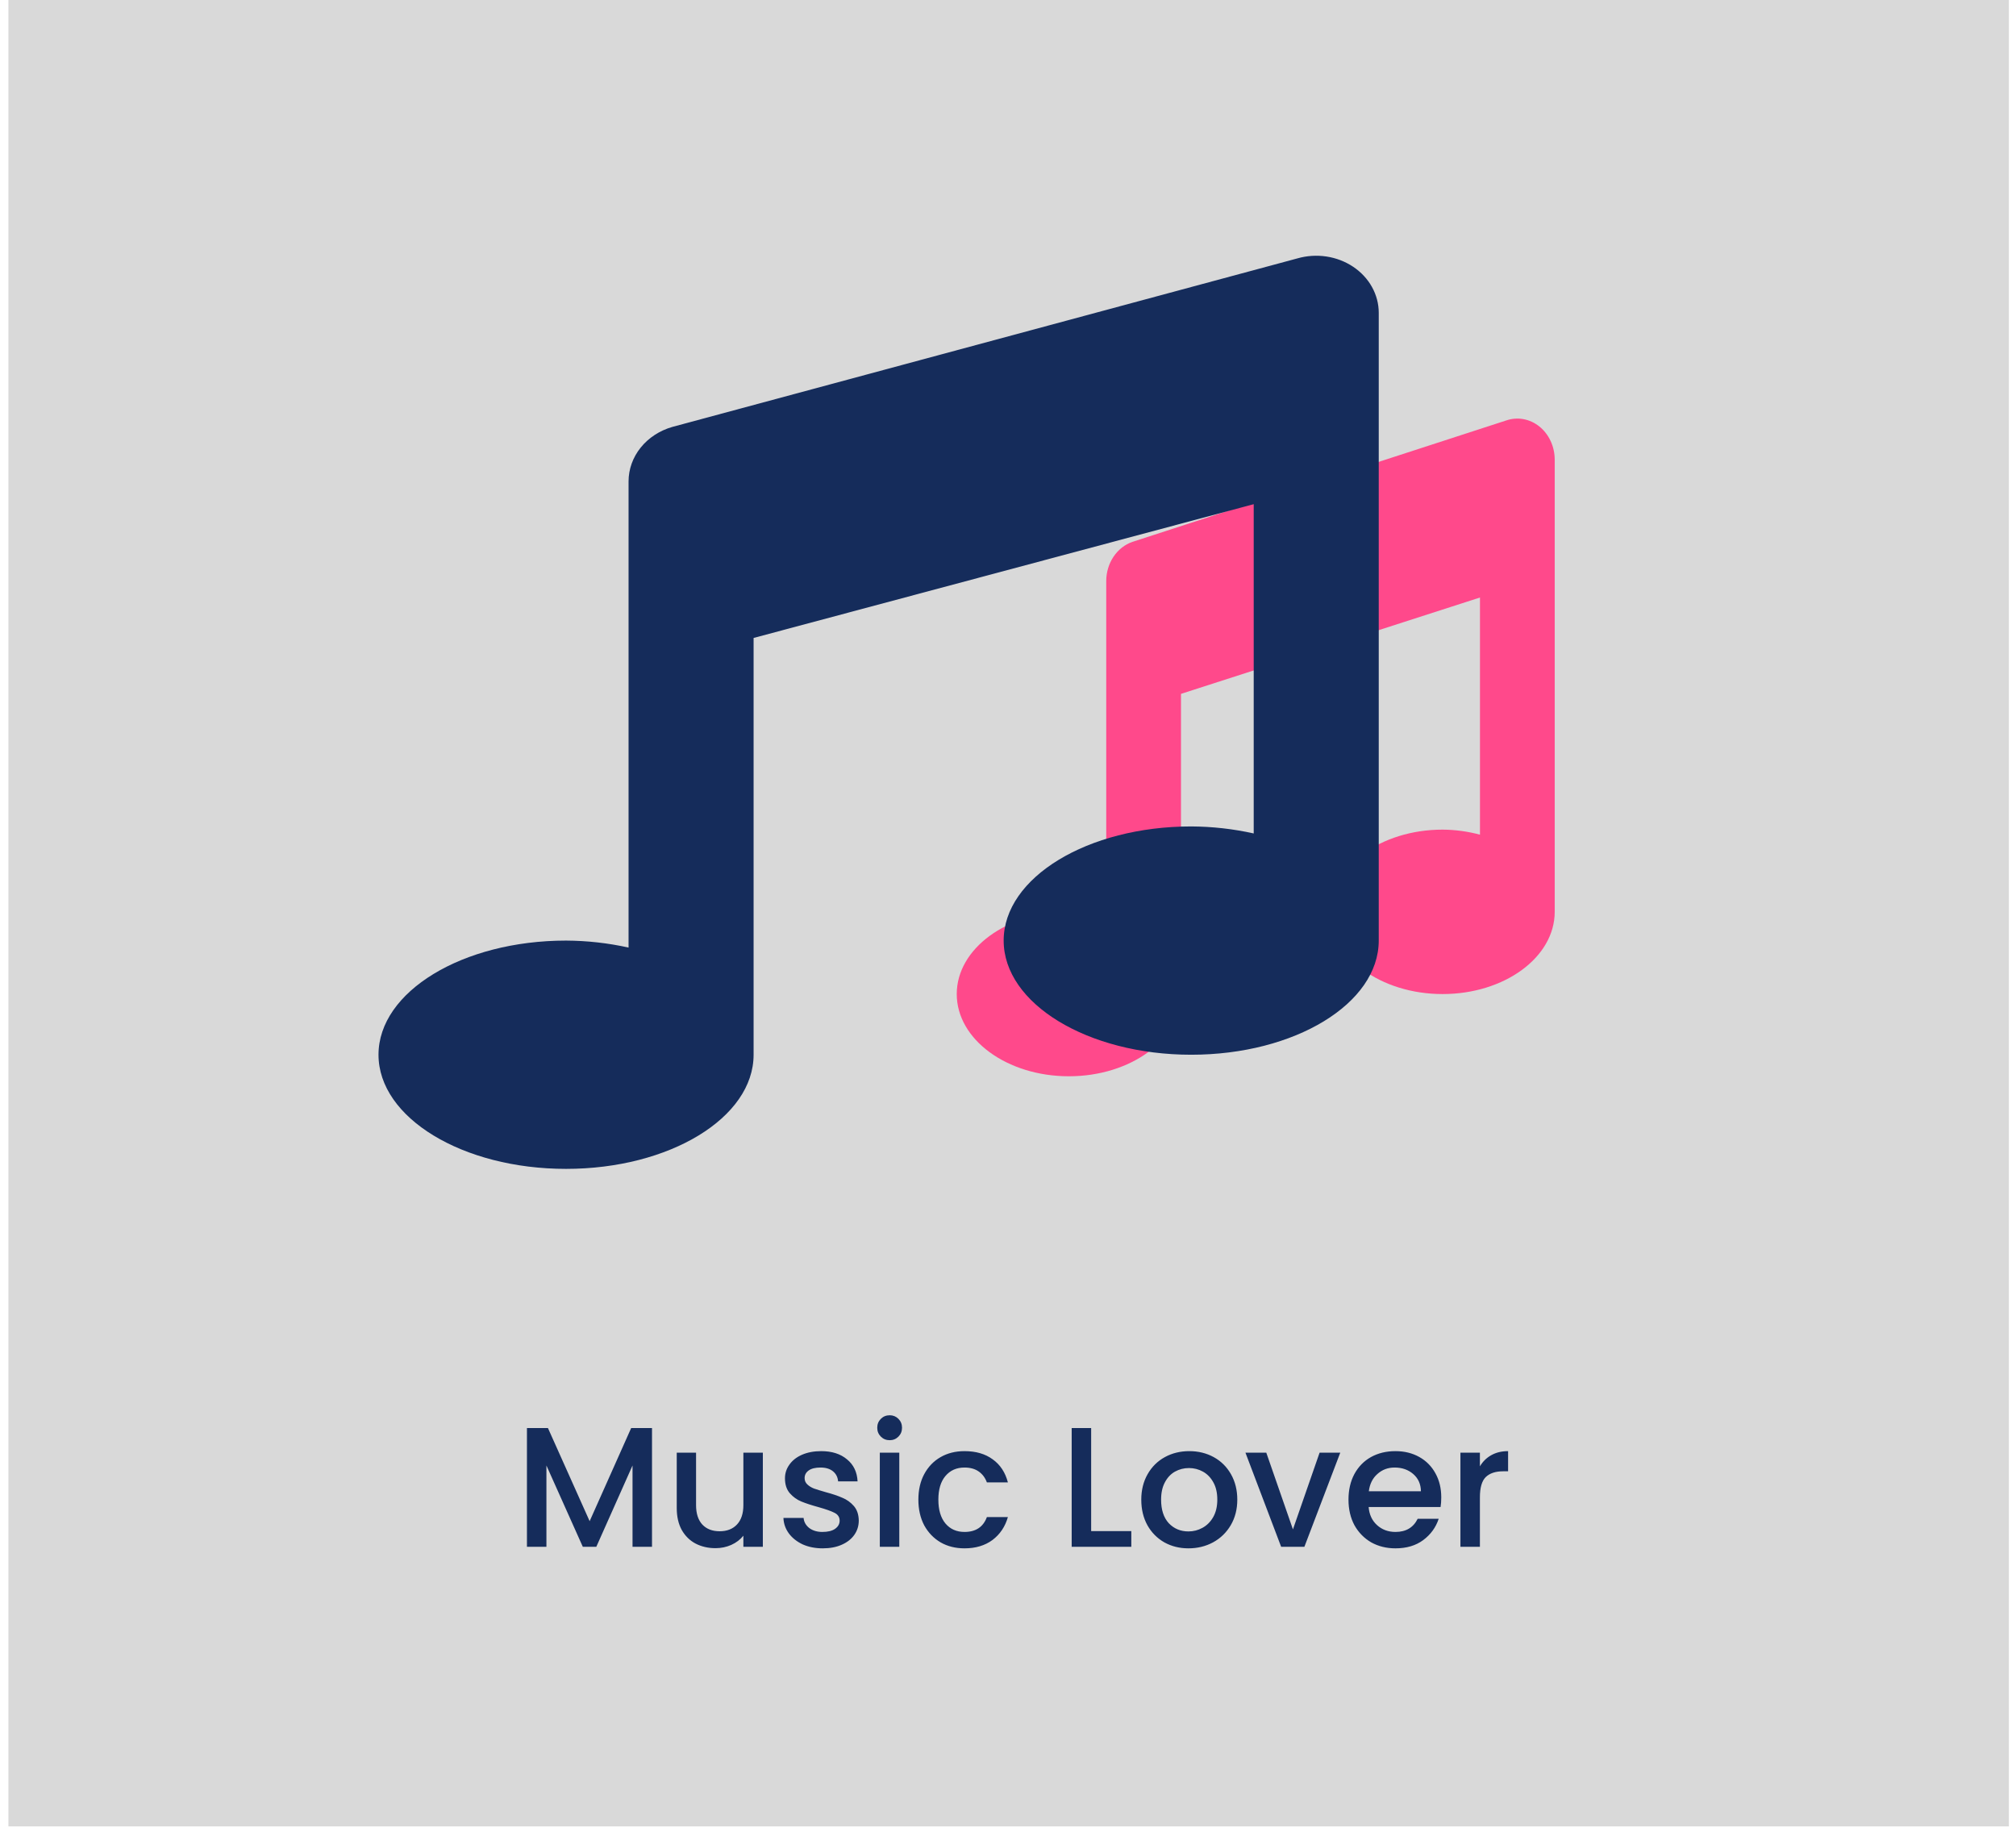
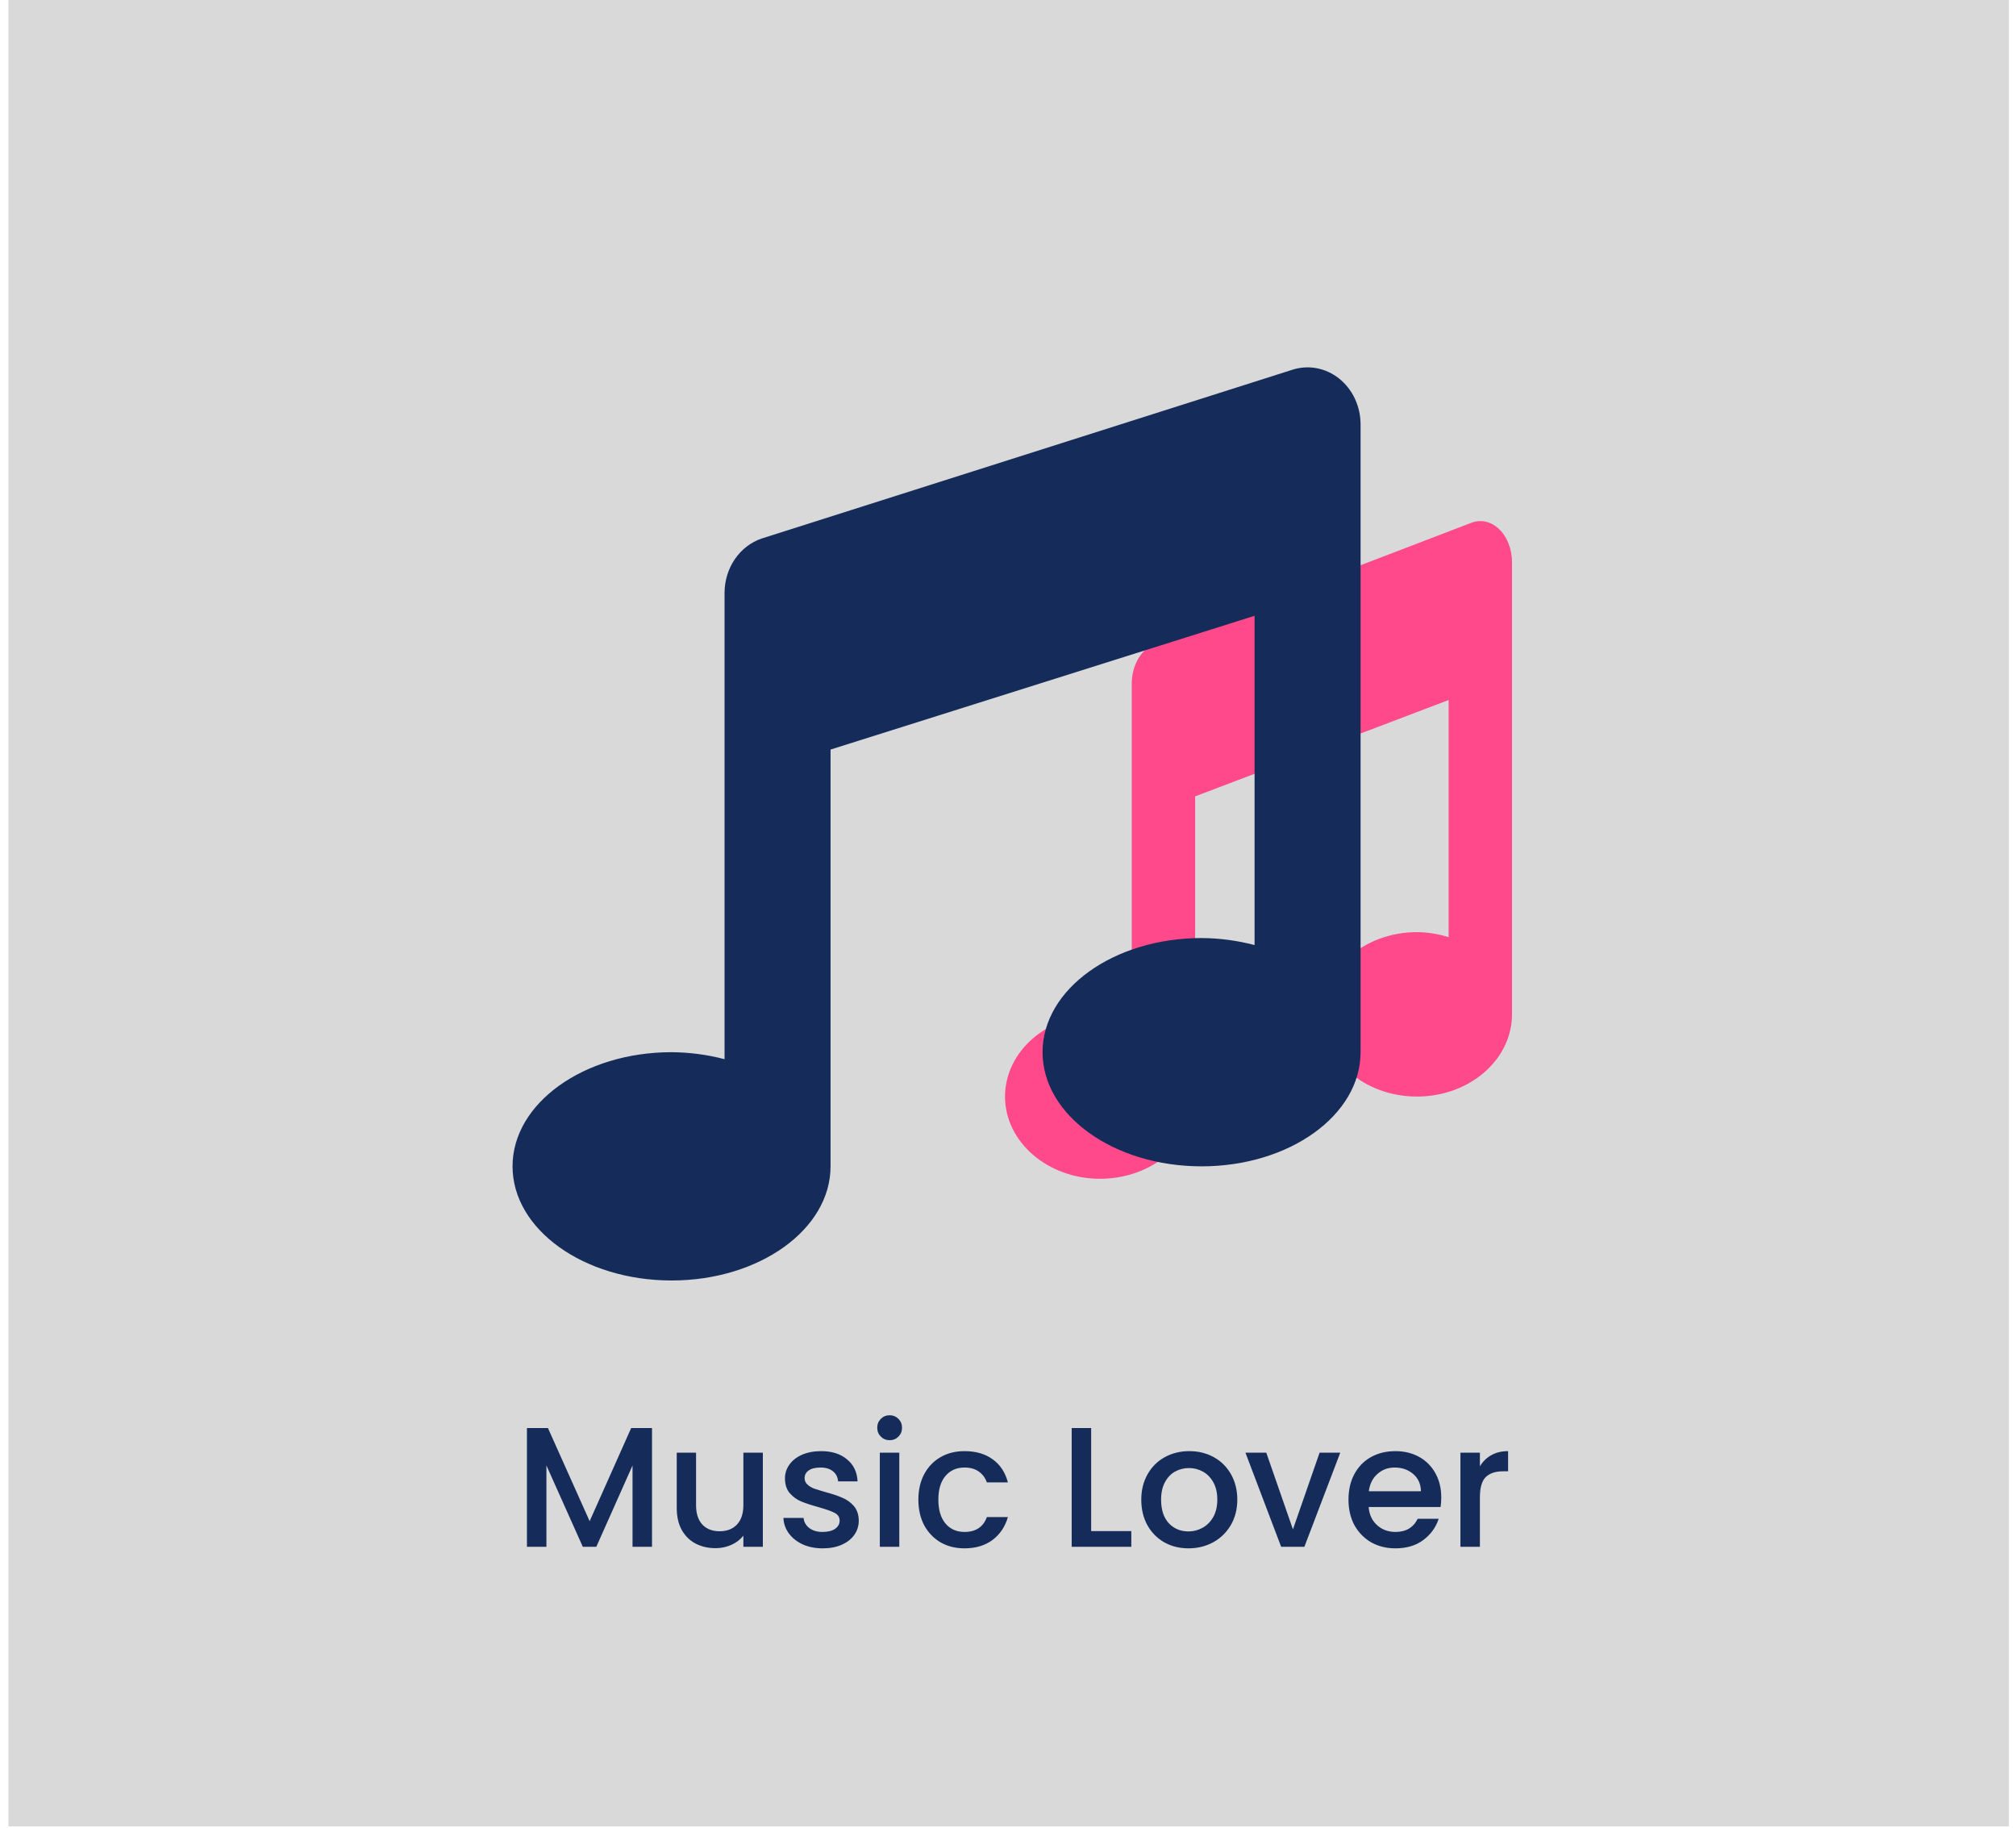
<svg xmlns="http://www.w3.org/2000/svg" width="236" height="214" viewBox="0 0 236 214" fill="none">
  <rect x="0.985" width="234.184" height="213.815" fill="#D9D9D9" />
-   <path d="M176.31 49.227L132.564 63.437C131.676 63.744 130.9 64.355 130.349 65.18C129.798 66.005 129.501 67.002 129.5 68.026V107.339C128.067 106.957 126.599 106.759 125.125 106.75C117.879 106.75 112 111.06 112 116.375C112 121.69 117.879 126 125.125 126C132.371 126 138.25 121.69 138.25 116.375V81.232L173.25 69.952V97.716C171.818 97.332 170.349 97.134 168.875 97.125C161.629 97.125 155.75 101.435 155.75 106.75C155.75 112.065 161.629 116.375 168.875 116.375C176.121 116.375 182 112.066 182 106.75V53.812C181.999 53.057 181.837 52.312 181.526 51.639C181.215 50.965 180.765 50.381 180.21 49.935C179.656 49.488 179.015 49.191 178.337 49.069C177.659 48.946 176.965 49 176.31 49.227Z" fill="#FF498B" />
-   <path d="M151.883 30.249L78.707 49.979C77.222 50.405 75.924 51.253 75.002 52.398C74.081 53.544 73.583 54.928 73.582 56.35V110.933C71.186 110.402 68.73 110.127 66.264 110.115C54.143 110.115 44.309 116.099 44.309 123.478C44.309 130.857 54.143 136.841 66.264 136.841C78.385 136.841 88.219 130.857 88.219 123.478V74.685L146.764 59.025V97.572C144.368 97.039 141.912 96.763 139.446 96.751C127.325 96.751 117.492 102.735 117.492 110.115C117.492 117.494 127.325 123.478 139.446 123.478C151.567 123.478 161.401 117.496 161.401 110.115V36.616C161.4 35.567 161.128 34.533 160.608 33.597C160.088 32.662 159.334 31.852 158.408 31.232C157.481 30.612 156.407 30.2 155.274 30.029C154.14 29.859 152.978 29.934 151.883 30.249Z" fill="#152C5B" />
+   <path d="M172.176 61.227L135.087 75.438C134.334 75.744 133.676 76.355 133.209 77.18C132.742 78.005 132.49 79.002 132.489 80.026V119.34C131.275 118.957 130.03 118.759 128.78 118.75C122.637 118.75 117.652 123.06 117.652 128.375C117.652 133.69 122.637 138 128.78 138C134.923 138 139.908 133.69 139.908 128.375V93.232L169.582 81.952V109.716C168.367 109.332 167.122 109.134 165.872 109.125C159.729 109.125 154.745 113.435 154.745 118.75C154.745 124.065 159.729 128.375 165.872 128.375C172.016 128.375 177 124.066 177 118.75V65.812C177 65.057 176.862 64.312 176.598 63.639C176.335 62.965 175.953 62.381 175.483 61.935C175.013 61.488 174.469 61.191 173.894 61.069C173.32 60.946 172.731 61 172.176 61.227Z" fill="#FF498B" />
+   <path d="M151.204 43.315L89.163 63.045C87.904 63.471 86.804 64.319 86.022 65.464C85.241 66.61 84.819 67.994 84.818 69.416V123.999C82.787 123.468 80.704 123.193 78.614 123.181C68.337 123.181 60 129.165 60 136.544C60 143.923 68.337 149.907 78.614 149.907C88.89 149.907 97.228 143.923 97.228 136.544V87.751L146.864 72.091V110.638C144.833 110.105 142.751 109.829 140.66 109.817C130.383 109.817 122.046 115.801 122.046 123.181C122.046 130.56 130.383 136.544 140.66 136.544C150.936 136.544 159.274 130.562 159.274 123.181V49.682C159.273 48.633 159.042 47.599 158.602 46.663C158.161 45.728 157.521 44.918 156.736 44.298C155.95 43.678 155.04 43.266 154.079 43.095C153.118 42.925 152.133 43 151.204 43.315Z" fill="#152C5B" />
  <path d="M76.326 167.185V181.085H74.046V171.565L69.806 181.085H68.226L63.966 171.565V181.085H61.686V167.185H64.146L69.026 178.085L73.886 167.185H76.326ZM89.302 170.065V181.085H87.022V179.785C86.662 180.238 86.189 180.598 85.603 180.865C85.029 181.118 84.416 181.245 83.763 181.245C82.896 181.245 82.116 181.065 81.422 180.705C80.743 180.345 80.203 179.812 79.802 179.105C79.416 178.398 79.222 177.545 79.222 176.545V170.065H81.483V176.205C81.483 177.192 81.729 177.952 82.222 178.485C82.716 179.005 83.389 179.265 84.243 179.265C85.096 179.265 85.769 179.005 86.263 178.485C86.769 177.952 87.022 177.192 87.022 176.205V170.065H89.302ZM96.311 181.265C95.444 181.265 94.664 181.112 93.971 180.805C93.291 180.485 92.751 180.058 92.351 179.525C91.951 178.978 91.737 178.372 91.711 177.705H94.071C94.111 178.172 94.331 178.565 94.731 178.885C95.144 179.192 95.657 179.345 96.271 179.345C96.911 179.345 97.404 179.225 97.751 178.985C98.111 178.732 98.291 178.412 98.291 178.025C98.291 177.612 98.091 177.305 97.691 177.105C97.304 176.905 96.684 176.685 95.831 176.445C95.004 176.218 94.331 175.998 93.811 175.785C93.291 175.572 92.837 175.245 92.451 174.805C92.077 174.365 91.891 173.785 91.891 173.065C91.891 172.478 92.064 171.945 92.411 171.465C92.757 170.972 93.251 170.585 93.891 170.305C94.544 170.025 95.291 169.885 96.131 169.885C97.384 169.885 98.391 170.205 99.151 170.845C99.924 171.472 100.337 172.332 100.391 173.425H98.111C98.071 172.932 97.871 172.538 97.511 172.245C97.151 171.952 96.664 171.805 96.051 171.805C95.451 171.805 94.991 171.918 94.671 172.145C94.351 172.372 94.191 172.672 94.191 173.045C94.191 173.338 94.297 173.585 94.511 173.785C94.724 173.985 94.984 174.145 95.291 174.265C95.597 174.372 96.051 174.512 96.651 174.685C97.451 174.898 98.104 175.118 98.611 175.345C99.131 175.558 99.577 175.878 99.951 176.305C100.324 176.732 100.517 177.298 100.531 178.005C100.531 178.632 100.357 179.192 100.011 179.685C99.664 180.178 99.171 180.565 98.531 180.845C97.904 181.125 97.164 181.265 96.311 181.265ZM104.154 168.605C103.741 168.605 103.394 168.465 103.114 168.185C102.834 167.905 102.694 167.558 102.694 167.145C102.694 166.732 102.834 166.385 103.114 166.105C103.394 165.825 103.741 165.685 104.154 165.685C104.554 165.685 104.894 165.825 105.174 166.105C105.454 166.385 105.594 166.732 105.594 167.145C105.594 167.558 105.454 167.905 105.174 168.185C104.894 168.465 104.554 168.605 104.154 168.605ZM105.274 170.065V181.085H102.994V170.065H105.274ZM107.508 175.565C107.508 174.432 107.734 173.438 108.188 172.585C108.654 171.718 109.294 171.052 110.108 170.585C110.921 170.118 111.854 169.885 112.908 169.885C114.241 169.885 115.341 170.205 116.208 170.845C117.088 171.472 117.681 172.372 117.988 173.545H115.528C115.328 172.998 115.008 172.572 114.568 172.265C114.128 171.958 113.574 171.805 112.908 171.805C111.974 171.805 111.228 172.138 110.668 172.805C110.121 173.458 109.848 174.378 109.848 175.565C109.848 176.752 110.121 177.678 110.668 178.345C111.228 179.012 111.974 179.345 112.908 179.345C114.228 179.345 115.101 178.765 115.528 177.605H117.988C117.668 178.725 117.068 179.618 116.188 180.285C115.308 180.938 114.214 181.265 112.908 181.265C111.854 181.265 110.921 181.032 110.108 180.565C109.294 180.085 108.654 179.418 108.188 178.565C107.734 177.698 107.508 176.698 107.508 175.565ZM127.735 179.245H132.435V181.085H125.455V167.185H127.735V179.245ZM139.122 181.265C138.082 181.265 137.142 181.032 136.302 180.565C135.462 180.085 134.802 179.418 134.322 178.565C133.842 177.698 133.602 176.698 133.602 175.565C133.602 174.445 133.849 173.452 134.342 172.585C134.835 171.718 135.509 171.052 136.362 170.585C137.215 170.118 138.169 169.885 139.222 169.885C140.275 169.885 141.229 170.118 142.082 170.585C142.935 171.052 143.609 171.718 144.102 172.585C144.595 173.452 144.842 174.445 144.842 175.565C144.842 176.685 144.589 177.678 144.082 178.545C143.575 179.412 142.882 180.085 142.002 180.565C141.135 181.032 140.175 181.265 139.122 181.265ZM139.122 179.285C139.709 179.285 140.255 179.145 140.762 178.865C141.282 178.585 141.702 178.165 142.022 177.605C142.342 177.045 142.502 176.365 142.502 175.565C142.502 174.765 142.349 174.092 142.042 173.545C141.735 172.985 141.329 172.565 140.822 172.285C140.315 172.005 139.769 171.865 139.182 171.865C138.595 171.865 138.049 172.005 137.542 172.285C137.049 172.565 136.655 172.985 136.362 173.545C136.069 174.092 135.922 174.765 135.922 175.565C135.922 176.752 136.222 177.672 136.822 178.325C137.435 178.965 138.202 179.285 139.122 179.285ZM151.356 179.045L154.476 170.065H156.896L152.696 181.085H149.976L145.796 170.065H148.236L151.356 179.045ZM168.719 175.305C168.719 175.718 168.693 176.092 168.639 176.425H160.219C160.286 177.305 160.613 178.012 161.199 178.545C161.786 179.078 162.506 179.345 163.359 179.345C164.586 179.345 165.453 178.832 165.959 177.805H168.419C168.086 178.818 167.479 179.652 166.599 180.305C165.733 180.945 164.653 181.265 163.359 181.265C162.306 181.265 161.359 181.032 160.519 180.565C159.693 180.085 159.039 179.418 158.559 178.565C158.093 177.698 157.859 176.698 157.859 175.565C157.859 174.432 158.086 173.438 158.539 172.585C159.006 171.718 159.653 171.052 160.479 170.585C161.319 170.118 162.279 169.885 163.359 169.885C164.399 169.885 165.326 170.112 166.139 170.565C166.953 171.018 167.586 171.658 168.039 172.485C168.493 173.298 168.719 174.238 168.719 175.305ZM166.339 174.585C166.326 173.745 166.026 173.072 165.439 172.565C164.853 172.058 164.126 171.805 163.259 171.805C162.473 171.805 161.799 172.058 161.239 172.565C160.679 173.058 160.346 173.732 160.239 174.585H166.339ZM173.243 171.665C173.576 171.105 174.016 170.672 174.563 170.365C175.123 170.045 175.783 169.885 176.543 169.885V172.245H175.963C175.07 172.245 174.39 172.472 173.923 172.925C173.47 173.378 173.243 174.165 173.243 175.285V181.085H170.963V170.065H173.243V171.665Z" fill="#152C5B" />
</svg>
